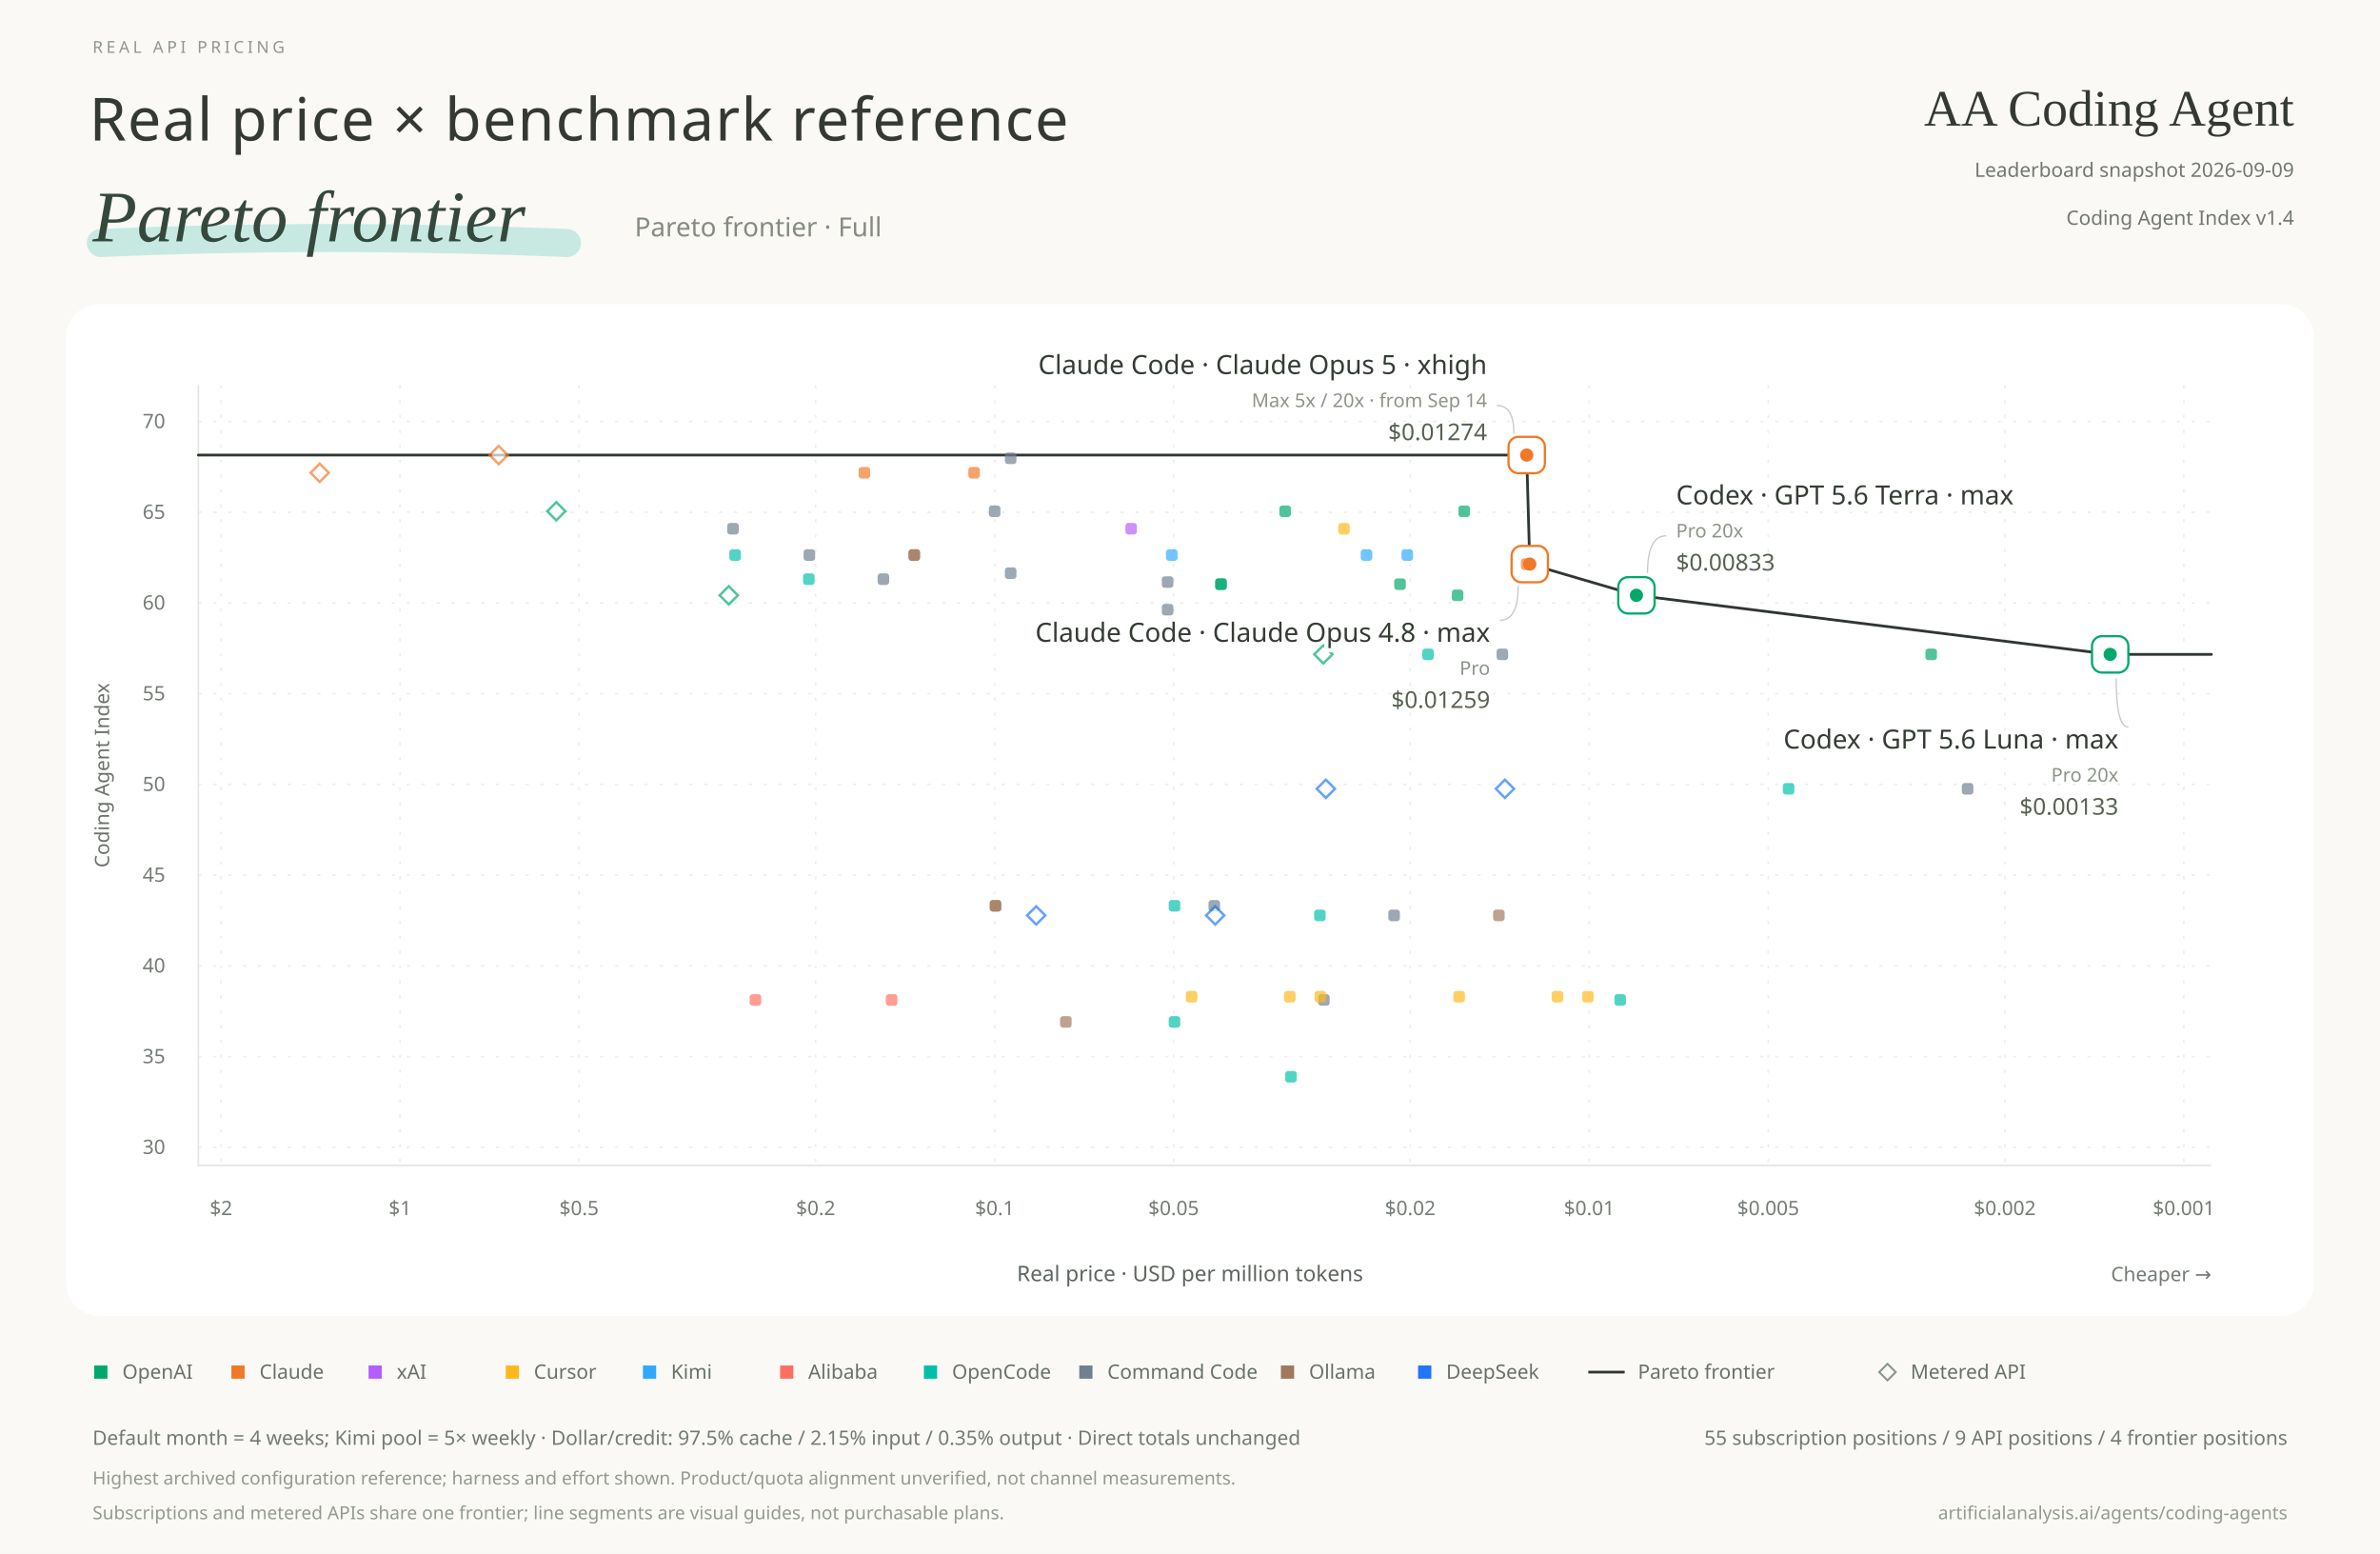
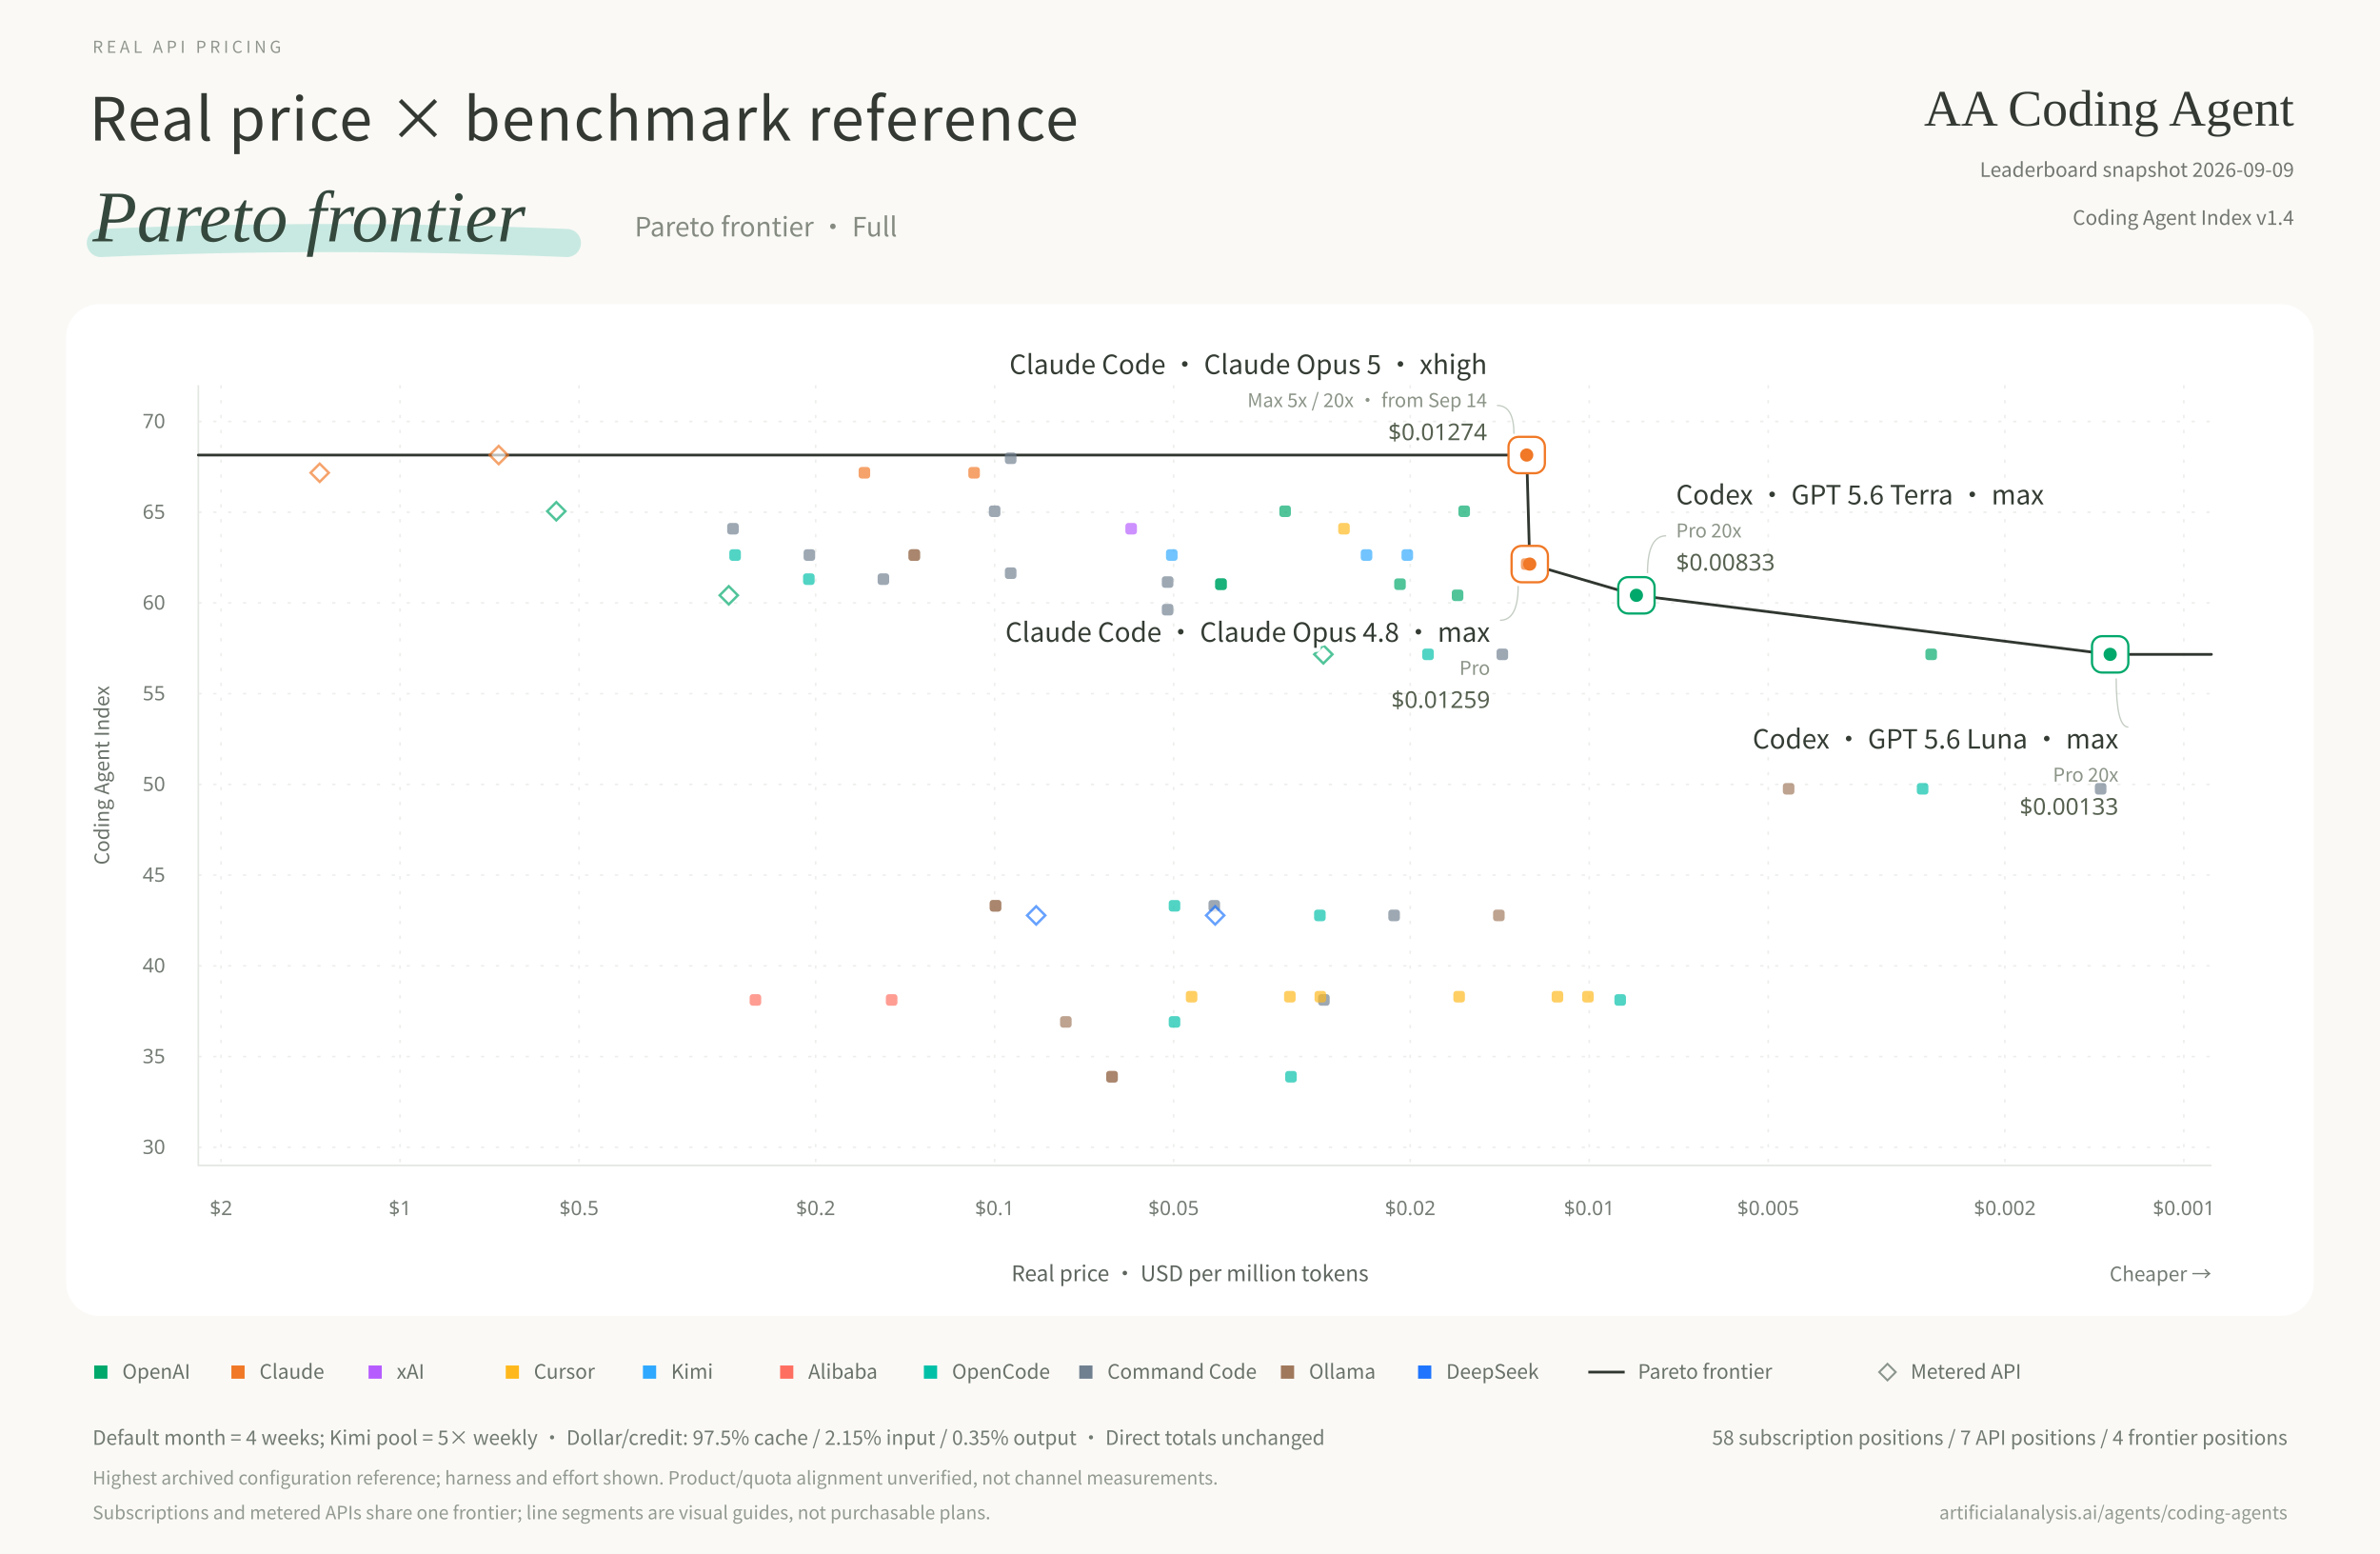
<svg xmlns="http://www.w3.org/2000/svg" width="1440" height="940" viewBox="0 0 1440 940" role="img" aria-labelledby="title desc">
-   <style>text{font-family:"Microsoft YaHei","Segoe UI",sans-serif} .serif{font-family:"Times New Roman",serif} .number{font-family:"Segoe UI",sans-serif;font-variant-numeric:tabular-nums} .label-name{paint-order:stroke;stroke:#fff;stroke-width:5px;stroke-linejoin:round} .point:hover{opacity:1}</style>
+   <style>text{font-family:"Microsoft YaHei","Heiti SC","PingFang SC","Noto Sans CJK SC","Segoe UI",sans-serif} .serif{font-family:"Times New Roman",serif} .number{font-family:"Segoe UI",sans-serif;font-variant-numeric:tabular-nums} .label-name{paint-order:stroke;stroke:#fff;stroke-width:5px;stroke-linejoin:round} .point:hover{opacity:1}</style>
  <rect width="1440" height="940" fill="#FAF9F6" />
  <text x="56.000" y="32.000" font-size="10" fill="#90968D" text-anchor="start" font-weight="400" letter-spacing="2.1">REAL API PRICING</text>
  <text x="54.000" y="85.000" font-size="36" fill="#343A33" text-anchor="start" font-weight="300" letter-spacing=".8">Real price × benchmark reference</text>
  <path d="M61 147 Q197 141 343 147" stroke="#9FDDD0" stroke-width="17" stroke-linecap="round" opacity=".55" fill="none" />
  <text x="56.000" y="146.000" font-size="44" fill="#35483E" text-anchor="start" font-weight="400" class="serif" font-style="italic">Pareto frontier</text>
  <text x="384.000" y="143.000" font-size="16" fill="#858B81" text-anchor="start" font-weight="300">Pareto frontier · Full</text>
  <text x="1388.000" y="76.000" font-size="31" fill="#343A33" text-anchor="end" font-weight="400" class="serif">AA Coding Agent</text>
  <text x="1388.000" y="107.000" font-size="12" fill="#737771" text-anchor="end" font-weight="400">Leaderboard snapshot  2026-09-09</text>
  <text x="1388.000" y="136.000" font-size="12" fill="#737771" text-anchor="end" font-weight="400">Coding Agent Index v1.4</text>
  <rect x="40" y="184" width="1360" height="612" rx="20" fill="#FFFFFF" />
  <path d="M1321.304 233V705" stroke="#E8EBE7" stroke-dasharray="2 7" opacity=".8" />
  <text x="1321.304" y="735.000" font-size="12" fill="#747B74" text-anchor="middle" font-weight="400" class="number">$0.001</text>
  <path d="M1213.008 233V705" stroke="#E8EBE7" stroke-dasharray="2 7" opacity=".8" />
  <text x="1213.008" y="735.000" font-size="12" fill="#747B74" text-anchor="middle" font-weight="400" class="number">$0.002</text>
  <path d="M1069.848 233V705" stroke="#E8EBE7" stroke-dasharray="2 7" opacity=".8" />
  <text x="1069.848" y="735.000" font-size="12" fill="#747B74" text-anchor="middle" font-weight="400" class="number">$0.005</text>
  <path d="M961.552 233V705" stroke="#E8EBE7" stroke-dasharray="2 7" opacity=".8" />
  <text x="961.552" y="735.000" font-size="12" fill="#747B74" text-anchor="middle" font-weight="400" class="number">$0.01</text>
  <path d="M853.255 233V705" stroke="#E8EBE7" stroke-dasharray="2 7" opacity=".8" />
  <text x="853.255" y="735.000" font-size="12" fill="#747B74" text-anchor="middle" font-weight="400" class="number">$0.02</text>
  <path d="M710.095 233V705" stroke="#E8EBE7" stroke-dasharray="2 7" opacity=".8" />
  <text x="710.095" y="735.000" font-size="12" fill="#747B74" text-anchor="middle" font-weight="400" class="number">$0.05</text>
  <path d="M601.799 233V705" stroke="#E8EBE7" stroke-dasharray="2 7" opacity=".8" />
  <text x="601.799" y="735.000" font-size="12" fill="#747B74" text-anchor="middle" font-weight="400" class="number">$0.1</text>
  <path d="M493.503 233V705" stroke="#E8EBE7" stroke-dasharray="2 7" opacity=".8" />
  <text x="493.503" y="735.000" font-size="12" fill="#747B74" text-anchor="middle" font-weight="400" class="number">$0.2</text>
  <path d="M350.343 233V705" stroke="#E8EBE7" stroke-dasharray="2 7" opacity=".8" />
  <text x="350.343" y="735.000" font-size="12" fill="#747B74" text-anchor="middle" font-weight="400" class="number">$0.5</text>
  <path d="M242.047 233V705" stroke="#E8EBE7" stroke-dasharray="2 7" opacity=".8" />
  <text x="242.047" y="735.000" font-size="12" fill="#747B74" text-anchor="middle" font-weight="400" class="number">$1</text>
  <path d="M133.751 233V705" stroke="#E8EBE7" stroke-dasharray="2 7" opacity=".8" />
  <text x="133.751" y="735.000" font-size="12" fill="#747B74" text-anchor="middle" font-weight="400" class="number">$2</text>
  <path d="M120 694.023H1338" stroke="#E8EBE7" stroke-dasharray="2 7" opacity=".8" />
  <text x="100.000" y="698.023" font-size="12" fill="#747B74" text-anchor="end" font-weight="400" class="number">30</text>
  <path d="M120 639.140H1338" stroke="#E8EBE7" stroke-dasharray="2 7" opacity=".8" />
  <text x="100.000" y="643.140" font-size="12" fill="#747B74" text-anchor="end" font-weight="400" class="number">35</text>
  <path d="M120 584.256H1338" stroke="#E8EBE7" stroke-dasharray="2 7" opacity=".8" />
  <text x="100.000" y="588.256" font-size="12" fill="#747B74" text-anchor="end" font-weight="400" class="number">40</text>
  <path d="M120 529.372H1338" stroke="#E8EBE7" stroke-dasharray="2 7" opacity=".8" />
  <text x="100.000" y="533.372" font-size="12" fill="#747B74" text-anchor="end" font-weight="400" class="number">45</text>
  <path d="M120 474.488H1338" stroke="#E8EBE7" stroke-dasharray="2 7" opacity=".8" />
  <text x="100.000" y="478.488" font-size="12" fill="#747B74" text-anchor="end" font-weight="400" class="number">50</text>
  <path d="M120 419.605H1338" stroke="#E8EBE7" stroke-dasharray="2 7" opacity=".8" />
  <text x="100.000" y="423.605" font-size="12" fill="#747B74" text-anchor="end" font-weight="400" class="number">55</text>
  <path d="M120 364.721H1338" stroke="#E8EBE7" stroke-dasharray="2 7" opacity=".8" />
  <text x="100.000" y="368.721" font-size="12" fill="#747B74" text-anchor="end" font-weight="400" class="number">60</text>
  <path d="M120 309.837H1338" stroke="#E8EBE7" stroke-dasharray="2 7" opacity=".8" />
  <text x="100.000" y="313.837" font-size="12" fill="#747B74" text-anchor="end" font-weight="400" class="number">65</text>
  <path d="M120 254.953H1338" stroke="#E8EBE7" stroke-dasharray="2 7" opacity=".8" />
  <text x="100.000" y="258.953" font-size="12" fill="#747B74" text-anchor="end" font-weight="400" class="number">70</text>
  <path d="M120 233V705H1338" fill="none" stroke="#E3E7E2" />
  <text x="66.000" y="469.000" font-size="12" fill="#697169" text-anchor="middle" font-weight="400" transform="rotate(-90 66 469.0)">Coding Agent Index</text>
  <text x="720.000" y="775.000" font-size="13" fill="#5D655E" text-anchor="middle" font-weight="400">Real price · USD per million tokens</text>
  <text x="1338.000" y="775.000" font-size="12" fill="#737B74" text-anchor="end" font-weight="400">Cheaper →</text>
  <path id="frontier" d="M120.000,275.263 L923.717,275.263 L925.567,341.225 L990.100,360.110 L1276.748,395.828 L1338.000,395.828" fill="none" stroke="#303630" stroke-width="1.65" stroke-linecap="round" stroke-linejoin="round" />
  <g class="point" data-billing="subscription" data-frontier="false" data-price="0.03247" data-score="65.0524" data-x="777.545" data-y="309.262" transform="translate(777.545 309.262)">
    <rect x="-3.5" y="-3.5" width="7" height="7" rx="1.8" fill="#00A86B" opacity=".68" />
  </g>
  <g class="point" data-billing="subscription" data-frontier="false" data-price="0.01623" data-score="65.0524" data-x="885.889" data-y="309.262" transform="translate(885.889 309.262)">
    <rect x="-3.5" y="-3.5" width="7" height="7" rx="1.8" fill="#00A86B" opacity=".68" />
  </g>
  <g class="point" data-billing="subscription" data-frontier="false" data-price="0.00266" data-score="57.1661" data-x="1168.452" data-y="395.828" transform="translate(1168.452 395.828)">
    <rect x="-3.5" y="-3.5" width="7" height="7" rx="1.8" fill="#00A86B" opacity=".68" />
  </g>
  <g class="point" data-billing="subscription" data-frontier="true" data-price="0.00133" data-score="57.1661" data-x="1276.748" data-y="395.828" transform="translate(1276.748 395.828)">
    <rect x="-11" y="-11" width="22" height="22" rx="6" fill="#FFF" stroke="#00A86B" stroke-width="1.35" />
    <circle r="4" fill="#00A86B" />
  </g>
  <g class="point" data-billing="subscription" data-frontier="true" data-price="0.01259" data-score="62.1405" data-x="925.567" data-y="341.225" transform="translate(925.567 341.225)">
    <rect x="-11" y="-11" width="22" height="22" rx="6" fill="#FFF" stroke="#F07826" stroke-width="1.35" />
    <circle r="4" fill="#F07826" />
  </g>
  <g class="point" data-billing="subscription" data-frontier="true" data-price="0.01274" data-score="68.1498" data-x="923.717" data-y="275.263" transform="translate(923.717 275.263)">
    <rect x="-11" y="-11" width="22" height="22" rx="6" fill="#FFF" stroke="#F07826" stroke-width="1.35" />
    <circle r="4" fill="#F07826" />
  </g>
  <g class="point" data-billing="subscription" data-frontier="false" data-price="0.02023" data-score="62.6388" data-x="851.469" data-y="335.755" transform="translate(851.469 335.755)">
    <rect x="-3.5" y="-3.5" width="7" height="7" rx="1.8" fill="#2FA8FF" opacity=".68" />
  </g>
  <g class="point" data-billing="subscription" data-frontier="false" data-price="0.05036" data-score="62.6388" data-x="708.975" data-y="335.755" transform="translate(708.975 335.755)">
    <rect x="-3.5" y="-3.5" width="7" height="7" rx="1.8" fill="#2FA8FF" opacity=".68" />
  </g>
  <g class="point" data-billing="subscription" data-frontier="false" data-price="0.02369" data-score="62.6388" data-x="826.801" data-y="335.755" transform="translate(826.801 335.755)">
    <rect x="-3.5" y="-3.5" width="7" height="7" rx="1.8" fill="#2FA8FF" opacity=".68" />
  </g>
  <g class="point" data-billing="subscription" data-frontier="false" data-price="0.14901" data-score="38.1218" data-x="539.485" data-y="604.872" transform="translate(539.485 604.872)">
    <rect x="-3.5" y="-3.5" width="7" height="7" rx="1.8" fill="#FF6F61" opacity=".68" />
  </g>
  <g class="point" data-billing="subscription" data-frontier="false" data-price="0.25253" data-score="38.1218" data-x="457.066" data-y="604.872" transform="translate(457.066 604.872)">
    <rect x="-3.5" y="-3.5" width="7" height="7" rx="1.8" fill="#FF6F61" opacity=".68" />
  </g>
  <g class="point" data-billing="subscription" data-frontier="false" data-price="0.01867" data-score="57.1661" data-x="864.007" data-y="395.828" transform="translate(864.007 395.828)">
    <rect x="-3.5" y="-3.5" width="7" height="7" rx="1.8" fill="#00C0A8" opacity=".68" />
  </g>
  <g class="point" data-billing="subscription" data-frontier="false" data-price="0.04983" data-score="43.3102" data-x="710.628" data-y="547.921" transform="translate(710.628 547.921)">
    <rect x="-3.5" y="-3.5" width="7" height="7" rx="1.8" fill="#00C0A8" opacity=".68" />
  </g>
  <g class="point" data-billing="subscription" data-frontier="false" data-price="0.04983" data-score="36.9103" data-x="710.628" data-y="618.171" transform="translate(710.628 618.171)">
    <rect x="-3.5" y="-3.5" width="7" height="7" rx="1.8" fill="#00C0A8" opacity=".68" />
  </g>
  <g class="point" data-billing="subscription" data-frontier="false" data-price="0.27322" data-score="62.6388" data-x="444.763" data-y="335.755" transform="translate(444.763 335.755)">
    <rect x="-3.5" y="-3.5" width="7" height="7" rx="1.8" fill="#00C0A8" opacity=".68" />
  </g>
  <g class="point" data-billing="subscription" data-frontier="false" data-price="0.03174" data-score="33.8893" data-x="781.097" data-y="651.331" transform="translate(781.097 651.331)">
    <rect x="-3.5" y="-3.5" width="7" height="7" rx="1.8" fill="#00C0A8" opacity=".68" />
  </g>
  <g class="point" data-billing="subscription" data-frontier="false" data-price="0.20534" data-score="61.3103" data-x="489.386" data-y="350.338" transform="translate(489.386 350.338)">
    <rect x="-3.5" y="-3.5" width="7" height="7" rx="1.8" fill="#00C0A8" opacity=".68" />
  </g>
  <g class="point" data-billing="subscription" data-frontier="false" data-price="0.00887" data-score="38.1218" data-x="980.286" data-y="604.872" transform="translate(980.286 604.872)">
    <rect x="-3.5" y="-3.5" width="7" height="7" rx="1.8" fill="#00C0A8" opacity=".68" />
  </g>
  <g class="point" data-billing="subscription" data-frontier="false" data-price="0.02838" data-score="42.7797" data-x="798.579" data-y="553.744" transform="translate(798.579 553.744)">
    <rect x="-3.5" y="-3.5" width="7" height="7" rx="1.8" fill="#00C0A8" opacity=".68" />
  </g>
+   <g class="point" data-billing="subscription" data-frontier="false" data-price="0.00275" data-score="49.7576" data-x="1163.253" data-y="477.149" transform="translate(1163.253 477.149)">
+     <rect x="-3.5" y="-3.5" width="7" height="7" rx="1.8" fill="#00C0A8" opacity=".68" />
+   </g>
+   <g class="point" data-billing="subscription" data-frontier="false" data-price="0.1" data-score="65.0524" data-x="601.799" data-y="309.262" transform="translate(601.799 309.262)">
+     <rect x="-3.5" y="-3.5" width="7" height="7" rx="1.8" fill="#708090" opacity=".68" />
+   </g>
+   <g class="point" data-billing="subscription" data-frontier="false" data-price="0.04272" data-score="43.3102" data-x="734.681" data-y="547.921" transform="translate(734.681 547.921)">
+     <rect x="-3.5" y="-3.5" width="7" height="7" rx="1.8" fill="#708090" opacity=".68" />
+   </g>
+   <g class="point" data-billing="subscription" data-frontier="false" data-price="0.00138" data-score="49.7576" data-x="1270.982" data-y="477.149" transform="translate(1270.982 477.149)">
+     <rect x="-3.5" y="-3.5" width="7" height="7" rx="1.8" fill="#708090" opacity=".68" />
+   </g>
+   <g class="point" data-billing="subscription" data-frontier="false" data-price="0.05118" data-score="61.1501" data-x="706.451" data-y="352.097" transform="translate(706.451 352.097)">
+     <rect x="-3.5" y="-3.5" width="7" height="7" rx="1.8" fill="#708090" opacity=".68" />
+   </g>
+   <g class="point" data-billing="subscription" data-frontier="false" data-price="0.02794" data-score="38.1218" data-x="801.021" data-y="604.872" transform="translate(801.021 604.872)">
+     <rect x="-3.5" y="-3.5" width="7" height="7" rx="1.8" fill="#708090" opacity=".68" />
+   </g>
+   <g class="point" data-billing="subscription" data-frontier="false" data-price="0.02129" data-score="42.7797" data-x="843.490" data-y="553.744" transform="translate(843.490 553.744)">
+     <rect x="-3.5" y="-3.5" width="7" height="7" rx="1.8" fill="#708090" opacity=".68" />
+   </g>
+   <g class="point" data-billing="subscription" data-frontier="false" data-price="0.014" data-score="57.1661" data-x="908.982" data-y="395.828" transform="translate(908.982 395.828)">
+     <rect x="-3.5" y="-3.5" width="7" height="7" rx="1.8" fill="#708090" opacity=".68" />
+   </g>
+   <g class="point" data-billing="subscription" data-frontier="false" data-price="0.15385" data-score="61.3103" data-x="534.490" data-y="350.338" transform="translate(534.490 350.338)">
+     <rect x="-3.5" y="-3.5" width="7" height="7" rx="1.8" fill="#708090" opacity=".68" />
+   </g>
+   <g class="point" data-billing="subscription" data-frontier="false" data-price="0.09398" data-score="67.9728" data-x="611.500" data-y="277.206" transform="translate(611.500 277.206)">
+     <rect x="-3.5" y="-3.5" width="7" height="7" rx="1.8" fill="#708090" opacity=".68" />
+   </g>
+   <g class="point" data-billing="subscription" data-frontier="false" data-price="0.09398" data-score="61.6404" data-x="611.500" data-y="346.715" transform="translate(611.500 346.715)">
+     <rect x="-3.5" y="-3.5" width="7" height="7" rx="1.8" fill="#708090" opacity=".68" />
+   </g>
+   <g class="point" data-billing="subscription" data-frontier="false" data-price="0.20492" data-score="62.6388" data-x="489.706" data-y="335.755" transform="translate(489.706 335.755)">
+     <rect x="-3.5" y="-3.5" width="7" height="7" rx="1.8" fill="#708090" opacity=".68" />
+   </g>
+   <g class="point" data-billing="subscription" data-frontier="false" data-price="0.27548" data-score="64.09" data-x="443.476" data-y="319.826" transform="translate(443.476 319.826)">
+     <rect x="-3.5" y="-3.5" width="7" height="7" rx="1.8" fill="#708090" opacity=".68" />
+   </g>
+   <g class="point" data-billing="subscription" data-frontier="false" data-price="0.05118" data-score="59.6278" data-x="706.451" data-y="368.806" transform="translate(706.451 368.806)">
+     <rect x="-3.5" y="-3.5" width="7" height="7" rx="1.8" fill="#708090" opacity=".68" />
+   </g>
  <g class="point" data-billing="subscription" data-frontier="false" data-price="0.00462" data-score="49.7576" data-x="1082.197" data-y="477.149" transform="translate(1082.197 477.149)">
-     <rect x="-3.5" y="-3.5" width="7" height="7" rx="1.8" fill="#00C0A8" opacity=".68" />
-   </g>
-   <g class="point" data-billing="subscription" data-frontier="false" data-price="0.1" data-score="65.0524" data-x="601.799" data-y="309.262" transform="translate(601.799 309.262)">
-     <rect x="-3.5" y="-3.5" width="7" height="7" rx="1.8" fill="#708090" opacity=".68" />
-   </g>
-   <g class="point" data-billing="subscription" data-frontier="false" data-price="0.04272" data-score="43.3102" data-x="734.681" data-y="547.921" transform="translate(734.681 547.921)">
-     <rect x="-3.5" y="-3.5" width="7" height="7" rx="1.8" fill="#708090" opacity=".68" />
-   </g>
-   <g class="point" data-billing="subscription" data-frontier="false" data-price="0.00231" data-score="49.7576" data-x="1190.494" data-y="477.149" transform="translate(1190.494 477.149)">
-     <rect x="-3.5" y="-3.5" width="7" height="7" rx="1.8" fill="#708090" opacity=".68" />
-   </g>
-   <g class="point" data-billing="subscription" data-frontier="false" data-price="0.05118" data-score="61.1501" data-x="706.451" data-y="352.097" transform="translate(706.451 352.097)">
-     <rect x="-3.5" y="-3.5" width="7" height="7" rx="1.8" fill="#708090" opacity=".68" />
-   </g>
-   <g class="point" data-billing="subscription" data-frontier="false" data-price="0.02794" data-score="38.1218" data-x="801.021" data-y="604.872" transform="translate(801.021 604.872)">
-     <rect x="-3.5" y="-3.5" width="7" height="7" rx="1.8" fill="#708090" opacity=".68" />
-   </g>
-   <g class="point" data-billing="subscription" data-frontier="false" data-price="0.02129" data-score="42.7797" data-x="843.490" data-y="553.744" transform="translate(843.490 553.744)">
-     <rect x="-3.5" y="-3.5" width="7" height="7" rx="1.8" fill="#708090" opacity=".68" />
-   </g>
-   <g class="point" data-billing="subscription" data-frontier="false" data-price="0.014" data-score="57.1661" data-x="908.982" data-y="395.828" transform="translate(908.982 395.828)">
-     <rect x="-3.5" y="-3.5" width="7" height="7" rx="1.8" fill="#708090" opacity=".68" />
-   </g>
-   <g class="point" data-billing="subscription" data-frontier="false" data-price="0.15385" data-score="61.3103" data-x="534.490" data-y="350.338" transform="translate(534.490 350.338)">
-     <rect x="-3.5" y="-3.5" width="7" height="7" rx="1.8" fill="#708090" opacity=".68" />
-   </g>
-   <g class="point" data-billing="subscription" data-frontier="false" data-price="0.09398" data-score="67.9728" data-x="611.500" data-y="277.206" transform="translate(611.500 277.206)">
-     <rect x="-3.5" y="-3.5" width="7" height="7" rx="1.8" fill="#708090" opacity=".68" />
-   </g>
-   <g class="point" data-billing="subscription" data-frontier="false" data-price="0.09398" data-score="61.6404" data-x="611.500" data-y="346.715" transform="translate(611.500 346.715)">
-     <rect x="-3.5" y="-3.5" width="7" height="7" rx="1.8" fill="#708090" opacity=".68" />
-   </g>
-   <g class="point" data-billing="subscription" data-frontier="false" data-price="0.20492" data-score="62.6388" data-x="489.706" data-y="335.755" transform="translate(489.706 335.755)">
-     <rect x="-3.5" y="-3.5" width="7" height="7" rx="1.8" fill="#708090" opacity=".68" />
-   </g>
-   <g class="point" data-billing="subscription" data-frontier="false" data-price="0.27548" data-score="64.09" data-x="443.476" data-y="319.826" transform="translate(443.476 319.826)">
-     <rect x="-3.5" y="-3.5" width="7" height="7" rx="1.8" fill="#708090" opacity=".68" />
-   </g>
-   <g class="point" data-billing="subscription" data-frontier="false" data-price="0.05118" data-score="59.6278" data-x="706.451" data-y="368.806" transform="translate(706.451 368.806)">
-     <rect x="-3.5" y="-3.5" width="7" height="7" rx="1.8" fill="#708090" opacity=".68" />
+     <rect x="-3.5" y="-3.5" width="7" height="7" rx="1.8" fill="#A0785C" opacity=".68" />
  </g>
  <g class="point" data-billing="subscription" data-frontier="false" data-price="0.01419" data-score="42.7797" data-x="906.876" data-y="553.744" transform="translate(906.876 553.744)">
    <rect x="-3.5" y="-3.5" width="7" height="7" rx="1.8" fill="#A0785C" opacity=".68" />
  </g>
  <g class="point" data-billing="subscription" data-frontier="false" data-price="0.09965" data-score="43.3102" data-x="602.347" data-y="547.921" transform="translate(602.347 547.921)">
    <rect x="-3.5" y="-3.5" width="7" height="7" rx="1.8" fill="#A0785C" opacity=".68" />
  </g>
  <g class="point" data-billing="subscription" data-frontier="false" data-price="0.0759" data-score="36.9103" data-x="644.883" data-y="618.171" transform="translate(644.883 618.171)">
    <rect x="-3.5" y="-3.5" width="7" height="7" rx="1.8" fill="#A0785C" opacity=".68" />
  </g>
  <g class="point" data-billing="subscription" data-frontier="false" data-price="0.13652" data-score="62.6388" data-x="553.162" data-y="335.755" transform="translate(553.162 335.755)">
    <rect x="-3.5" y="-3.5" width="7" height="7" rx="1.8" fill="#A0785C" opacity=".68" />
  </g>
+   <g class="point" data-billing="subscription" data-frontier="false" data-price="0.06347" data-score="33.8893" data-x="672.826" data-y="651.331" transform="translate(672.826 651.331)">
+     <rect x="-3.5" y="-3.5" width="7" height="7" rx="1.8" fill="#A0785C" opacity=".68" />
+   </g>
  <g class="point" data-billing="subscription" data-frontier="false" data-price="0.09967" data-score="43.3102" data-x="602.316" data-y="547.921" transform="translate(602.316 547.921)">
    <rect x="-3.5" y="-3.5" width="7" height="7" rx="1.8" fill="#A0785C" opacity=".68" />
  </g>
  <g class="point" data-billing="subscription" data-frontier="false" data-price="0.1365" data-score="62.6388" data-x="553.185" data-y="335.755" transform="translate(553.185 335.755)">
+     <rect x="-3.5" y="-3.5" width="7" height="7" rx="1.8" fill="#A0785C" opacity=".68" />
+   </g>
+   <g class="point" data-billing="subscription" data-frontier="false" data-price="0.06348" data-score="33.8893" data-x="672.801" data-y="651.331" transform="translate(672.801 651.331)">
    <rect x="-3.5" y="-3.5" width="7" height="7" rx="1.8" fill="#A0785C" opacity=".68" />
  </g>
  <g class="point" data-billing="subscription" data-frontier="false" data-price="0.01665" data-score="60.4201" data-x="881.897" data-y="360.110" transform="translate(881.897 360.110)">
    <rect x="-3.5" y="-3.5" width="7" height="7" rx="1.8" fill="#00A86B" opacity=".68" />
  </g>
  <g class="point" data-billing="subscription" data-frontier="false" data-price="0.04162" data-score="61.0333" data-x="738.756" data-y="353.379" transform="translate(738.756 353.379)">
    <rect x="-3.5" y="-3.5" width="7" height="7" rx="1.8" fill="#00A86B" opacity=".68" />
  </g>
  <g class="point" data-billing="subscription" data-frontier="false" data-price="0.04163" data-score="61.0333" data-x="738.719" data-y="353.379" transform="translate(738.719 353.379)">
    <rect x="-3.5" y="-3.5" width="7" height="7" rx="1.8" fill="#00A86B" opacity=".68" />
  </g>
  <g class="point" data-billing="subscription" data-frontier="true" data-price="0.00833" data-score="60.4201" data-x="990.100" data-y="360.110" transform="translate(990.100 360.110)">
    <rect x="-11" y="-11" width="22" height="22" rx="6" fill="#FFF" stroke="#00A86B" stroke-width="1.35" />
    <circle r="4" fill="#00A86B" />
  </g>
  <g class="point" data-billing="subscription" data-frontier="false" data-price="0.02081" data-score="61.0333" data-x="847.052" data-y="353.379" transform="translate(847.052 353.379)">
    <rect x="-3.5" y="-3.5" width="7" height="7" rx="1.8" fill="#00A86B" opacity=".68" />
  </g>
  <g class="point" data-billing="subscription" data-frontier="false" data-price="0.01274" data-score="62.1405" data-x="923.717" data-y="341.225" transform="translate(923.717 341.225)">
    <rect x="-3.5" y="-3.5" width="7" height="7" rx="1.8" fill="#F07826" opacity=".68" />
  </g>
  <g class="point" data-billing="subscription" data-frontier="false" data-price="0.1656" data-score="67.1728" data-x="522.992" data-y="285.987" transform="translate(522.992 285.987)">
    <rect x="-3.5" y="-3.5" width="7" height="7" rx="1.8" fill="#F07826" opacity=".68" />
  </g>
  <g class="point" data-billing="subscription" data-frontier="false" data-price="0.10828" data-score="67.1728" data-x="589.370" data-y="285.987" transform="translate(589.370 285.987)">
    <rect x="-3.5" y="-3.5" width="7" height="7" rx="1.8" fill="#F07826" opacity=".68" />
  </g>
  <g class="point" data-billing="subscription" data-frontier="false" data-price="0.01005" data-score="38.3008" data-x="960.772" data-y="602.907" transform="translate(960.772 602.907)">
    <rect x="-3.5" y="-3.5" width="7" height="7" rx="1.8" fill="#FFB81C" opacity=".68" />
  </g>
  <g class="point" data-billing="subscription" data-frontier="false" data-price="0.02585" data-score="64.09" data-x="813.168" data-y="319.826" transform="translate(813.168 319.826)">
    <rect x="-3.5" y="-3.5" width="7" height="7" rx="1.8" fill="#FFB81C" opacity=".68" />
  </g>
  <g class="point" data-billing="subscription" data-frontier="false" data-price="0.01655" data-score="38.3008" data-x="882.838" data-y="602.907" transform="translate(882.838 602.907)">
    <rect x="-3.5" y="-3.5" width="7" height="7" rx="1.8" fill="#FFB81C" opacity=".68" />
  </g>
  <g class="point" data-billing="subscription" data-frontier="false" data-price="0.01131" data-score="38.3008" data-x="942.318" data-y="602.907" transform="translate(942.318 602.907)">
    <rect x="-3.5" y="-3.5" width="7" height="7" rx="1.8" fill="#FFB81C" opacity=".68" />
  </g>
  <g class="point" data-billing="subscription" data-frontier="false" data-price="0.05894" data-score="64.09" data-x="684.395" data-y="319.826" transform="translate(684.395 319.826)">
    <rect x="-3.5" y="-3.5" width="7" height="7" rx="1.8" fill="#B65CFF" opacity=".68" />
  </g>
  <g class="point" data-billing="subscription" data-frontier="false" data-price="0.02833" data-score="38.3008" data-x="798.855" data-y="602.907" transform="translate(798.855 602.907)">
    <rect x="-3.5" y="-3.5" width="7" height="7" rx="1.8" fill="#FFB81C" opacity=".68" />
  </g>
  <g class="point" data-billing="subscription" data-frontier="false" data-price="0.04664" data-score="38.3008" data-x="720.964" data-y="602.907" transform="translate(720.964 602.907)">
    <rect x="-3.5" y="-3.5" width="7" height="7" rx="1.8" fill="#FFB81C" opacity=".68" />
  </g>
  <g class="point" data-billing="subscription" data-frontier="false" data-price="0.03188" data-score="38.3008" data-x="780.410" data-y="602.907" transform="translate(780.410 602.907)">
    <rect x="-3.5" y="-3.5" width="7" height="7" rx="1.8" fill="#FFB81C" opacity=".68" />
-   </g>
-   <g class="point" data-billing="metered" data-frontier="false" data-price="0.01386" data-score="49.7576" data-x="910.552" data-y="477.149" transform="translate(910.552 477.149)">
-     <path d="M0 -5.5L5.5 0 0 5.5 -5.5 0Z" fill="white" stroke="#1F75FE" stroke-width="1.5" opacity=".68" />
-   </g>
-   <g class="point" data-billing="metered" data-frontier="false" data-price="0.02773" data-score="49.7576" data-x="802.199" data-y="477.149" transform="translate(802.199 477.149)">
-     <path d="M0 -5.5L5.5 0 0 5.5 -5.5 0Z" fill="white" stroke="#1F75FE" stroke-width="1.5" opacity=".68" />
  </g>
  <g class="point" data-billing="metered" data-frontier="false" data-price="0.04257" data-score="42.7797" data-x="735.230" data-y="553.744" transform="translate(735.230 553.744)">
    <path d="M0 -5.5L5.5 0 0 5.5 -5.5 0Z" fill="white" stroke="#1F75FE" stroke-width="1.5" opacity=".68" />
  </g>
  <g class="point" data-billing="metered" data-frontier="false" data-price="0.08514" data-score="42.7797" data-x="626.934" data-y="553.744" transform="translate(626.934 553.744)">
    <path d="M0 -5.5L5.5 0 0 5.5 -5.5 0Z" fill="white" stroke="#1F75FE" stroke-width="1.5" opacity=".68" />
  </g>
  <g class="point" data-billing="metered" data-frontier="false" data-price="0.546" data-score="65.0524" data-x="336.592" data-y="309.262" transform="translate(336.592 309.262)">
    <path d="M0 -5.5L5.5 0 0 5.5 -5.5 0Z" fill="white" stroke="#00A86B" stroke-width="1.5" opacity=".68" />
  </g>
  <g class="point" data-billing="metered" data-frontier="false" data-price="0.6825" data-score="68.1498" data-x="301.729" data-y="275.263" transform="translate(301.729 275.263)">
    <path d="M0 -5.5L5.5 0 0 5.5 -5.5 0Z" fill="white" stroke="#F07826" stroke-width="1.5" opacity=".68" />
  </g>
  <g class="point" data-billing="metered" data-frontier="false" data-price="1.365" data-score="67.1728" data-x="193.433" data-y="285.987" transform="translate(193.433 285.987)">
    <path d="M0 -5.5L5.5 0 0 5.5 -5.5 0Z" fill="white" stroke="#F07826" stroke-width="1.5" opacity=".68" />
  </g>
  <g class="point" data-billing="metered" data-frontier="false" data-price="0.28" data-score="60.4201" data-x="440.933" data-y="360.110" transform="translate(440.933 360.110)">
    <path d="M0 -5.5L5.5 0 0 5.5 -5.5 0Z" fill="white" stroke="#00A86B" stroke-width="1.5" opacity=".68" />
  </g>
  <g class="point" data-billing="metered" data-frontier="false" data-price="0.028" data-score="57.1661" data-x="800.685" data-y="395.828" transform="translate(800.685 395.828)">
    <path d="M0 -5.5L5.5 0 0 5.5 -5.5 0Z" fill="white" stroke="#00A86B" stroke-width="1.5" opacity=".68" />
  </g>
  <g class="front-label" data-model="claude-opus-5">
    <path d="M915.999,262.400Q915.999,245.263 905.717,245.263" stroke="#C4CDC3" stroke-width=".8" fill="none" />
    <text x="899.717" y="226.263" font-size="16" fill="#343C34" text-anchor="end" font-weight="400" class="label-name">Claude Code · Claude Opus 5 · xhigh</text>
    <text x="899.717" y="246.263" font-size="11.5" fill="#8B9487" text-anchor="end" font-weight="400">Max 5x / 20x · from Sep 14</text>
    <text x="899.717" y="266.263" font-size="14" fill="#566150" text-anchor="end" font-weight="400" class="number">$0.01274</text>
  </g>
  <g class="front-label" data-model="claude-opus-4.8">
    <path d="M918.549,354.482Q918.549,375.225 907.567,375.225" stroke="#C4CDC3" stroke-width=".8" fill="none" />
    <text x="901.567" y="388.225" font-size="16" fill="#343C34" text-anchor="end" font-weight="400" class="label-name">Claude Code · Claude Opus 4.8 · max</text>
    <text x="901.567" y="408.225" font-size="11.5" fill="#8B9487" text-anchor="end" font-weight="400">Pro</text>
    <text x="901.567" y="428.225" font-size="14" fill="#566150" text-anchor="end" font-weight="400" class="number">$0.01259</text>
  </g>
  <g class="front-label" data-model="gpt-5.6-terra">
    <path d="M996.808,346.693Q996.808,324.110 1008.100,324.110" stroke="#C4CDC3" stroke-width=".8" fill="none" />
    <text x="1014.100" y="305.110" font-size="16" fill="#343C34" text-anchor="start" font-weight="400" class="label-name">Codex · GPT 5.6 Terra · max</text>
    <text x="1014.100" y="325.110" font-size="11.5" fill="#8B9487" text-anchor="start" font-weight="400">Pro 20x</text>
    <text x="1014.100" y="345.110" font-size="14" fill="#566150" text-anchor="start" font-weight="400" class="number">$0.00833</text>
  </g>
  <g class="front-label" data-model="gpt-5.6-luna">
    <path d="M1280.386,410.380Q1280.386,439.828 1287.748,439.828" stroke="#C4CDC3" stroke-width=".8" fill="none" />
    <text x="1281.748" y="452.828" font-size="16" fill="#343C34" text-anchor="end" font-weight="400" class="label-name">Codex · GPT 5.6 Luna · max</text>
    <text x="1281.748" y="472.828" font-size="11.5" fill="#8B9487" text-anchor="end" font-weight="400">Pro 20x</text>
    <text x="1281.748" y="492.828" font-size="14" fill="#566150" text-anchor="end" font-weight="400" class="number">$0.00133</text>
  </g>
  <rect x="57" y="826" width="8" height="8" fill="#00A86B" />
  <text x="74.000" y="834.000" font-size="12" fill="#687168" text-anchor="start" font-weight="400">OpenAI</text>
  <rect x="140" y="826" width="8" height="8" fill="#F07826" />
  <text x="157.000" y="834.000" font-size="12" fill="#687168" text-anchor="start" font-weight="400">Claude</text>
  <rect x="223" y="826" width="8" height="8" fill="#B65CFF" />
  <text x="240.000" y="834.000" font-size="12" fill="#687168" text-anchor="start" font-weight="400">xAI</text>
  <rect x="306" y="826" width="8" height="8" fill="#FFB81C" />
  <text x="323.000" y="834.000" font-size="12" fill="#687168" text-anchor="start" font-weight="400">Cursor</text>
  <rect x="389" y="826" width="8" height="8" fill="#2FA8FF" />
  <text x="406.000" y="834.000" font-size="12" fill="#687168" text-anchor="start" font-weight="400">Kimi</text>
  <rect x="472" y="826" width="8" height="8" fill="#FF6F61" />
  <text x="489.000" y="834.000" font-size="12" fill="#687168" text-anchor="start" font-weight="400">Alibaba</text>
  <rect x="559" y="826" width="8" height="8" fill="#00C0A8" />
  <text x="576.000" y="834.000" font-size="12" fill="#687168" text-anchor="start" font-weight="400">OpenCode</text>
  <rect x="653" y="826" width="8" height="8" fill="#708090" />
  <text x="670.000" y="834.000" font-size="12" fill="#687168" text-anchor="start" font-weight="400">Command Code</text>
  <rect x="775" y="826" width="8" height="8" fill="#A0785C" />
  <text x="792.000" y="834.000" font-size="12" fill="#687168" text-anchor="start" font-weight="400">Ollama</text>
  <rect x="858" y="826" width="8" height="8" fill="#1F75FE" />
  <text x="875.000" y="834.000" font-size="12" fill="#687168" text-anchor="start" font-weight="400">DeepSeek</text>
  <path d="M961 830h22" stroke="#303630" stroke-width="1.65" />
  <text x="991.000" y="834.000" font-size="12" fill="#687168" text-anchor="start" font-weight="400">Pareto frontier</text>
  <path d="M1142 825l5 5-5 5-5-5Z" fill="none" stroke="#8B958D" stroke-width="1.2" />
  <text x="1156.000" y="834.000" font-size="12" fill="#687168" text-anchor="start" font-weight="400">Metered API</text>
  <text x="56.000" y="874.000" font-size="12" fill="#727B72" text-anchor="start" font-weight="400">Default month = 4 weeks; Kimi pool = 5× weekly · Dollar/credit: 97.5% cache / 2.15% input / 0.35% output · Direct totals unchanged</text>
-   <text x="1384.000" y="874.000" font-size="12" fill="#727B72" text-anchor="end" font-weight="400">55 subscription positions / 9 API positions / 4 frontier positions</text>
+   <text x="1384.000" y="874.000" font-size="12" fill="#727B72" text-anchor="end" font-weight="400">58 subscription positions / 7 API positions / 4 frontier positions</text>
  <text x="56.000" y="898.000" font-size="11" fill="#929A90" text-anchor="start" font-weight="400">Highest archived configuration reference; harness and effort shown. Product/quota alignment unverified, not channel measurements.</text>
  <text x="56.000" y="919.000" font-size="11" fill="#929A90" text-anchor="start" font-weight="400">Subscriptions and metered APIs share one frontier; line segments are visual guides, not purchasable plans.</text>
  <text x="1384.000" y="919.000" font-size="11" fill="#929A90" text-anchor="end" font-weight="400">artificialanalysis.ai/agents/coding-agents</text>
</svg>
